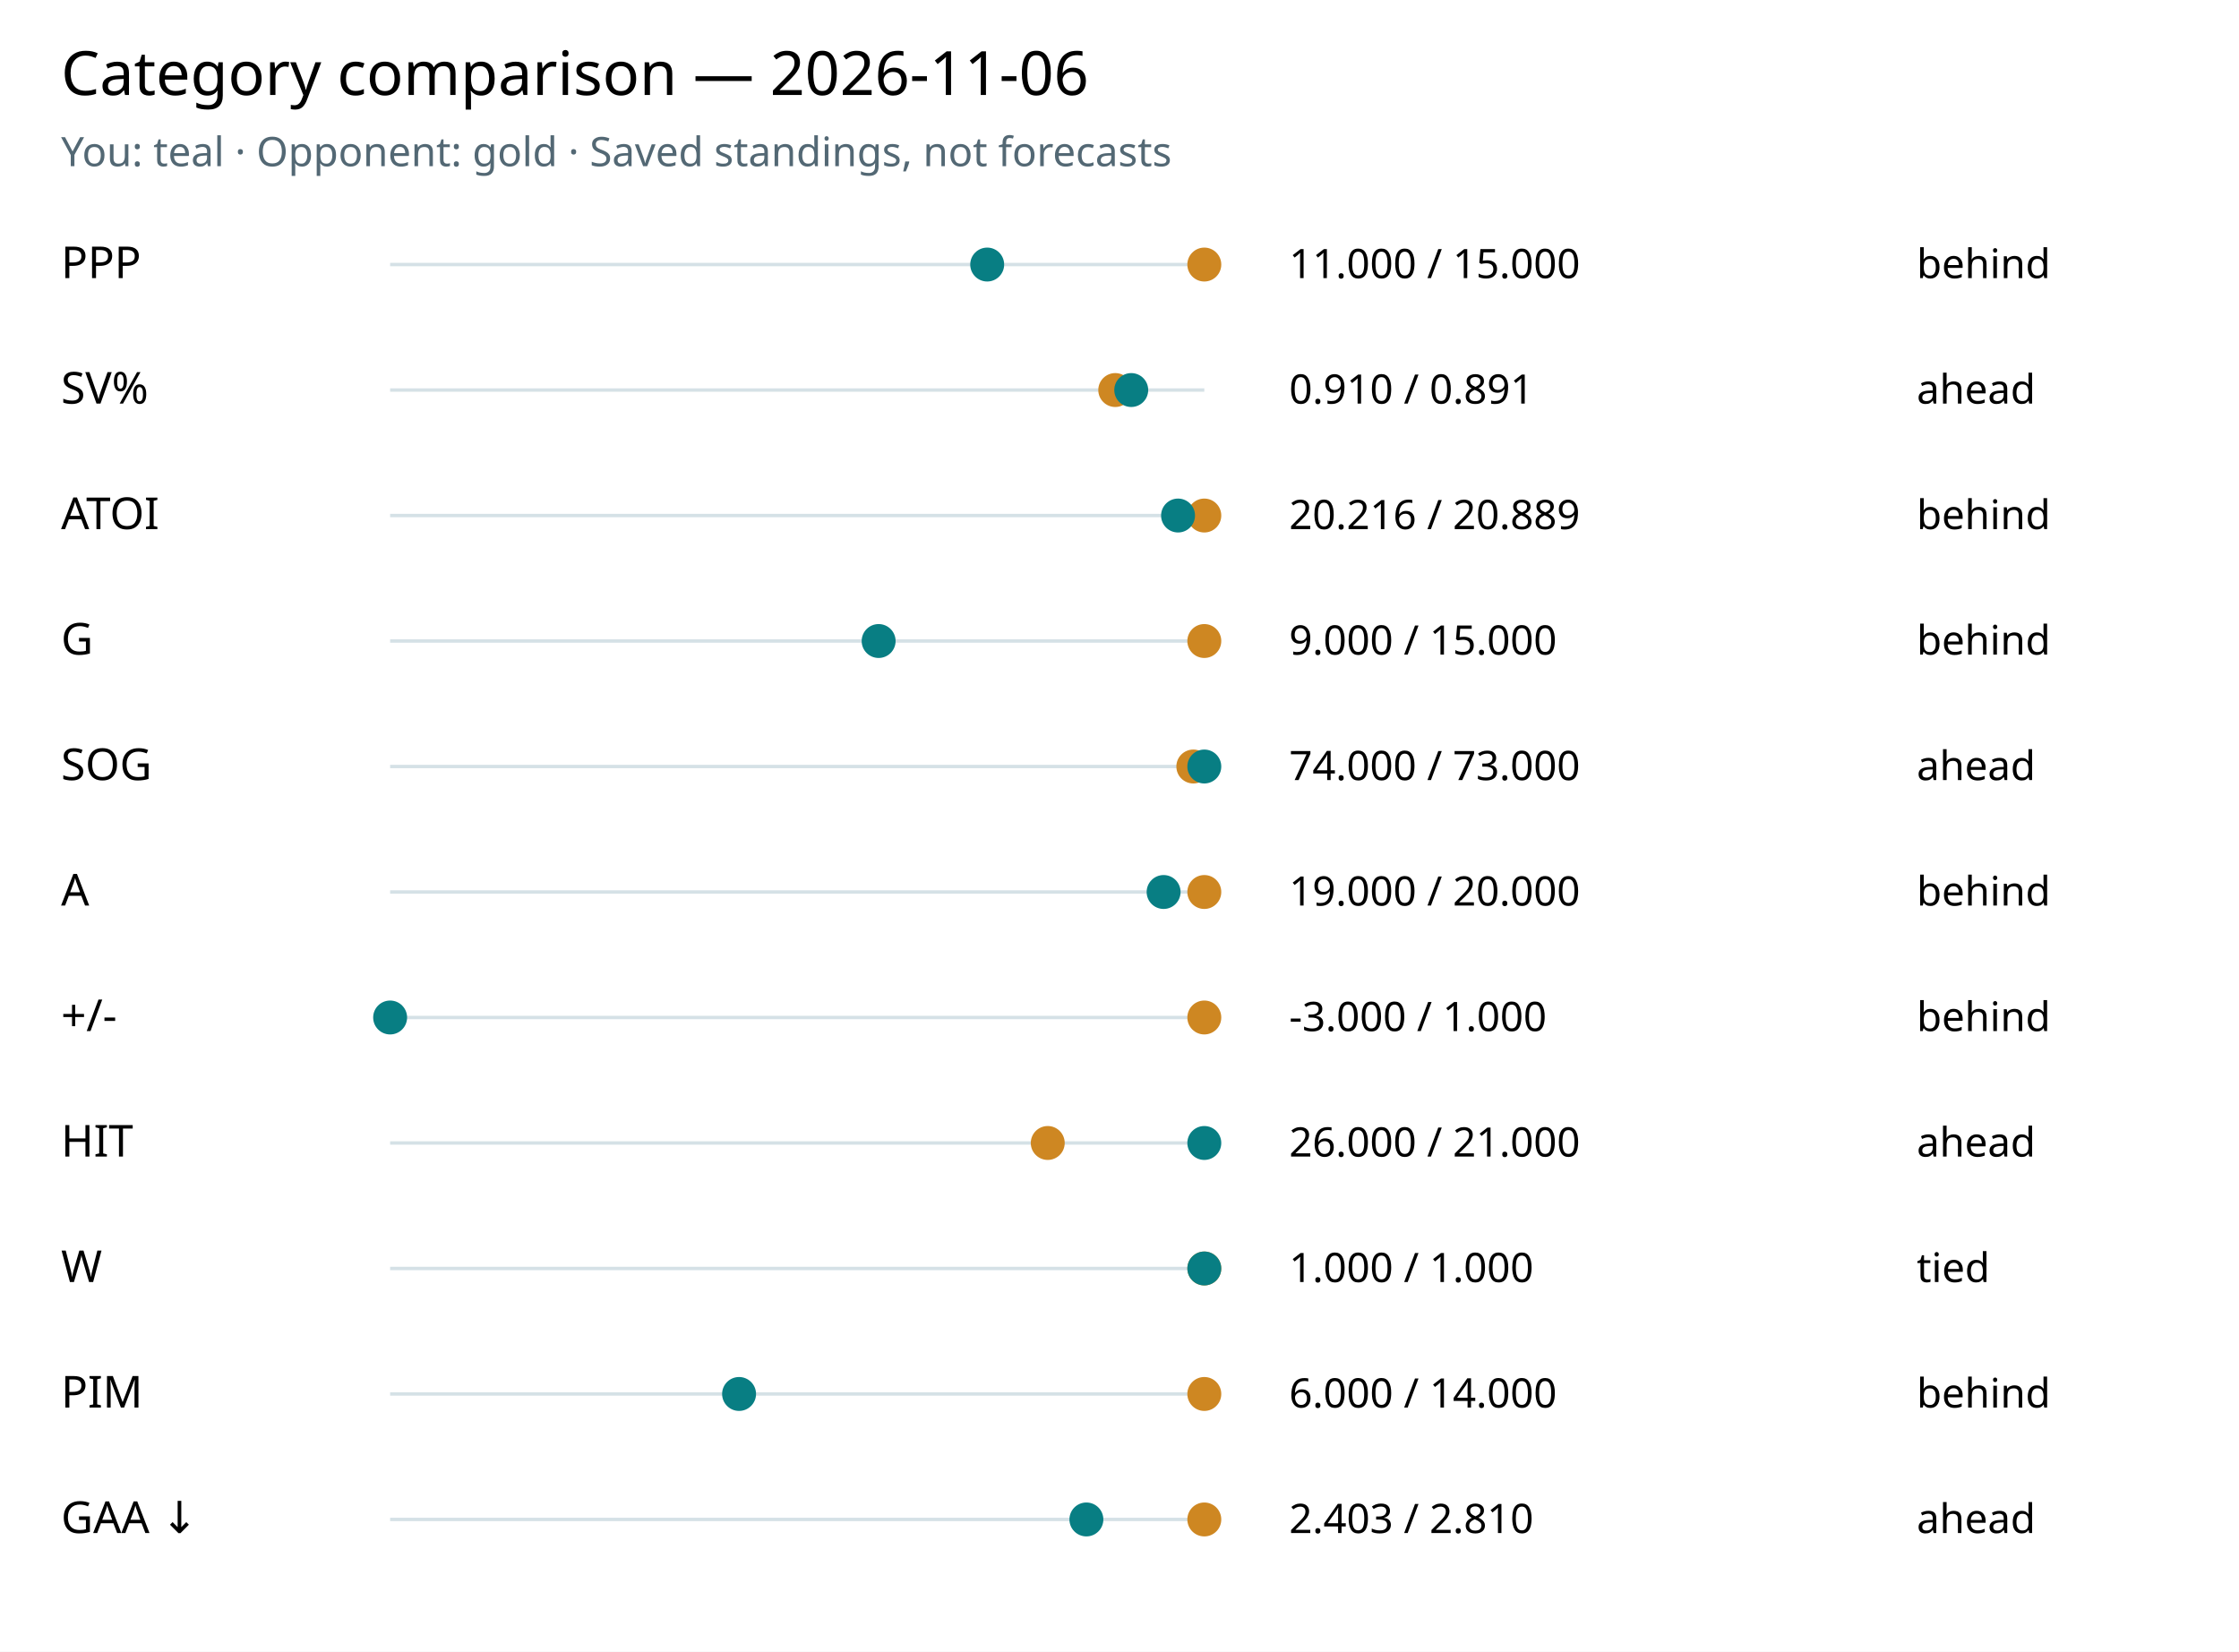
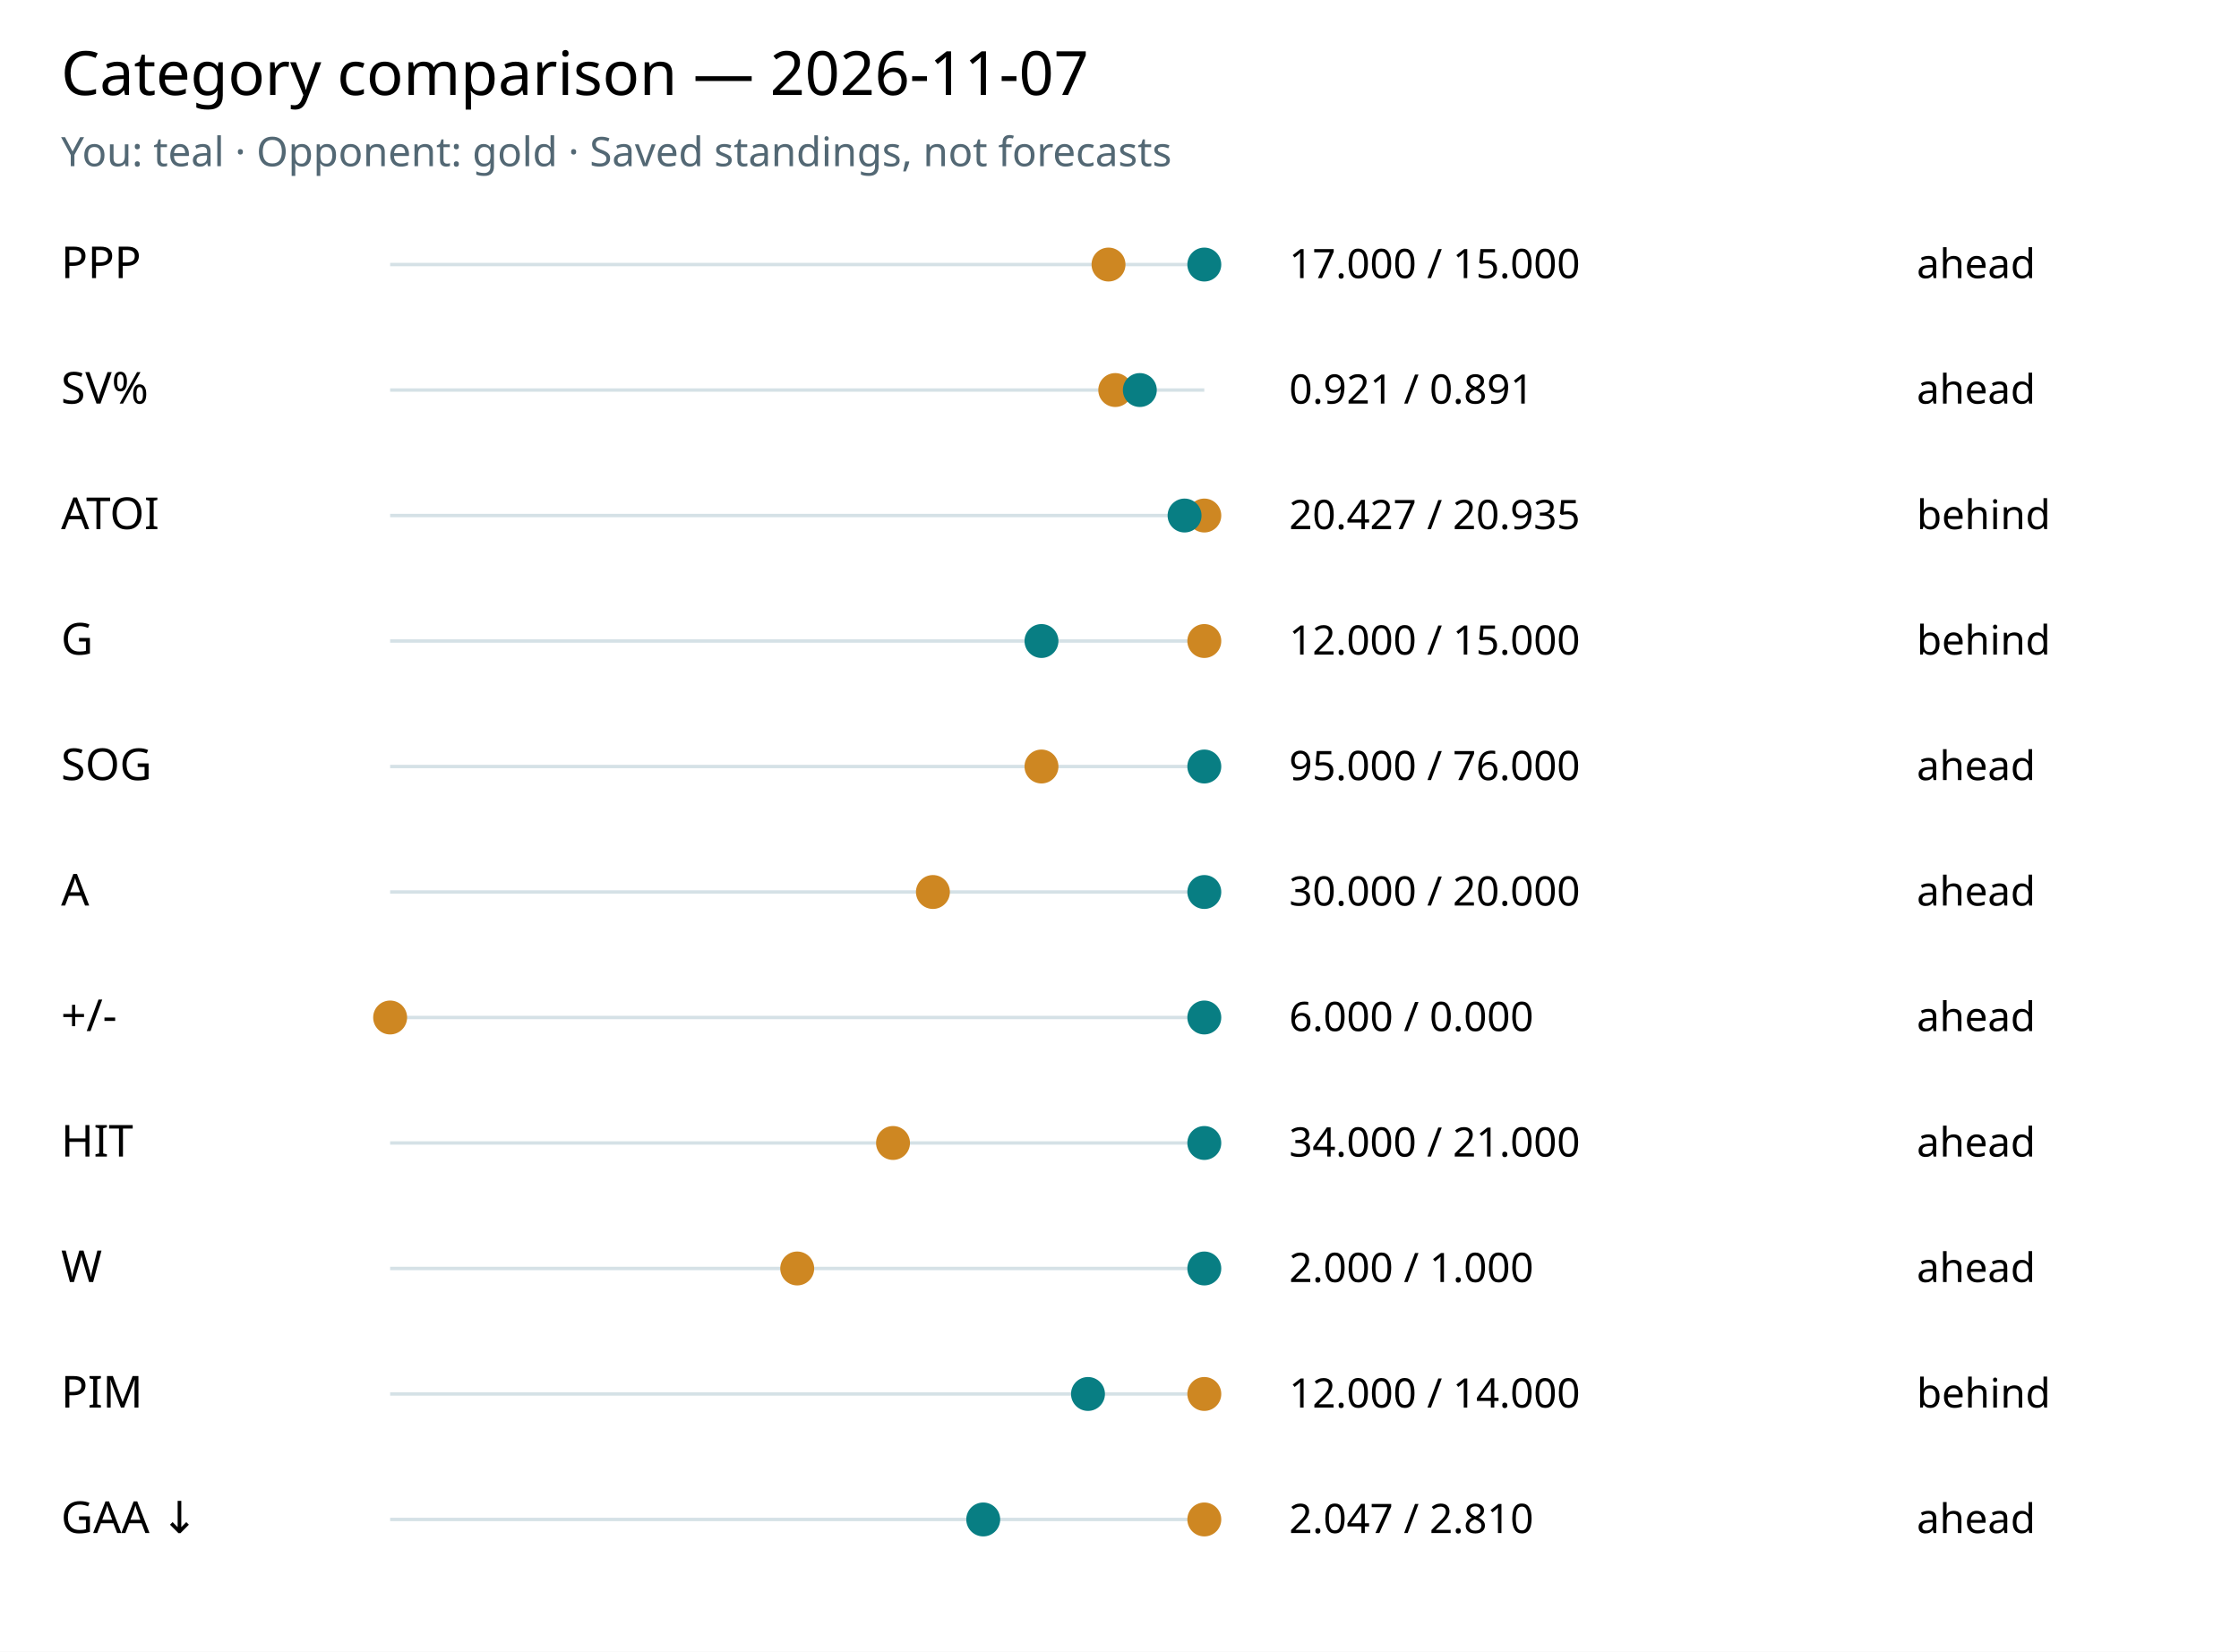
<svg xmlns="http://www.w3.org/2000/svg" viewBox="0 0 660 487" font-family="system-ui,sans-serif" role="img" aria-label="Saved category comparison">
  <rect width="100%" height="100%" fill="white" />
-   <text x="18" y="28" font-size="18">Category comparison — 2026-11-06</text>
+   <text x="18" y="28" font-size="18">Category comparison — 2026-11-07</text>
  <text x="18" y="49" font-size="12" fill="#536874">You: teal · Opponent: gold · Saved standings, not forecasts</text>
  <text x="18" y="82" font-size="13">PPP</text>
  <line x1="115" x2="355" y1="78" y2="78" stroke="#d5e1e6" />
-   <circle cx="355.00" cy="78" r="5" fill="#ce8722" />
-   <circle cx="291.00" cy="78" r="5" fill="#087e83" />
-   <text x="380" y="82" font-size="12">11.000 / 15.000</text>
-   <text x="565" y="82" font-size="12">behind</text>
+   <circle cx="326.76" cy="78" r="5" fill="#ce8722" />
+   <circle cx="355.00" cy="78" r="5" fill="#087e83" />
+   <text x="380" y="82" font-size="12">17.000 / 15.000</text>
+   <text x="565" y="82" font-size="12">ahead</text>
  <text x="18" y="119" font-size="13">SV%</text>
  <line x1="115" x2="355" y1="115" y2="115" stroke="#d5e1e6" />
  <circle cx="328.75" cy="115" r="5" fill="#ce8722" />
-   <circle cx="333.46" cy="115" r="5" fill="#087e83" />
-   <text x="380" y="119" font-size="12">0.910 / 0.891</text>
+   <circle cx="335.99" cy="115" r="5" fill="#087e83" />
+   <text x="380" y="119" font-size="12">0.921 / 0.891</text>
  <text x="565" y="119" font-size="12">ahead</text>
  <text x="18" y="156" font-size="13">ATOI</text>
  <line x1="115" x2="355" y1="152" y2="152" stroke="#d5e1e6" />
  <circle cx="355.00" cy="152" r="5" fill="#ce8722" />
-   <circle cx="347.26" cy="152" r="5" fill="#087e83" />
-   <text x="380" y="156" font-size="12">20.216 / 20.889</text>
+   <circle cx="349.18" cy="152" r="5" fill="#087e83" />
+   <text x="380" y="156" font-size="12">20.427 / 20.935</text>
  <text x="565" y="156" font-size="12">behind</text>
  <text x="18" y="193" font-size="13">G</text>
  <line x1="115" x2="355" y1="189" y2="189" stroke="#d5e1e6" />
  <circle cx="355.00" cy="189" r="5" fill="#ce8722" />
-   <circle cx="259.00" cy="189" r="5" fill="#087e83" />
-   <text x="380" y="193" font-size="12">9.000 / 15.000</text>
+   <circle cx="307.00" cy="189" r="5" fill="#087e83" />
+   <text x="380" y="193" font-size="12">12.000 / 15.000</text>
  <text x="565" y="193" font-size="12">behind</text>
  <text x="18" y="230" font-size="13">SOG</text>
  <line x1="115" x2="355" y1="226" y2="226" stroke="#d5e1e6" />
-   <circle cx="351.76" cy="226" r="5" fill="#ce8722" />
+   <circle cx="307.00" cy="226" r="5" fill="#ce8722" />
  <circle cx="355.00" cy="226" r="5" fill="#087e83" />
-   <text x="380" y="230" font-size="12">74.000 / 73.000</text>
+   <text x="380" y="230" font-size="12">95.000 / 76.000</text>
  <text x="565" y="230" font-size="12">ahead</text>
  <text x="18" y="267" font-size="13">A</text>
  <line x1="115" x2="355" y1="263" y2="263" stroke="#d5e1e6" />
-   <circle cx="355.00" cy="263" r="5" fill="#ce8722" />
-   <circle cx="343.00" cy="263" r="5" fill="#087e83" />
-   <text x="380" y="267" font-size="12">19.000 / 20.000</text>
-   <text x="565" y="267" font-size="12">behind</text>
+   <circle cx="275.00" cy="263" r="5" fill="#ce8722" />
+   <circle cx="355.00" cy="263" r="5" fill="#087e83" />
+   <text x="380" y="267" font-size="12">30.000 / 20.000</text>
+   <text x="565" y="267" font-size="12">ahead</text>
  <text x="18" y="304" font-size="13">+/-</text>
  <line x1="115" x2="355" y1="300" y2="300" stroke="#d5e1e6" />
-   <circle cx="355.00" cy="300" r="5" fill="#ce8722" />
-   <circle cx="115.00" cy="300" r="5" fill="#087e83" />
-   <text x="380" y="304" font-size="12">-3.000 / 1.000</text>
-   <text x="565" y="304" font-size="12">behind</text>
+   <circle cx="115.00" cy="300" r="5" fill="#ce8722" />
+   <circle cx="355.00" cy="300" r="5" fill="#087e83" />
+   <text x="380" y="304" font-size="12">6.000 / 0.000</text>
+   <text x="565" y="304" font-size="12">ahead</text>
  <text x="18" y="341" font-size="13">HIT</text>
  <line x1="115" x2="355" y1="337" y2="337" stroke="#d5e1e6" />
-   <circle cx="308.85" cy="337" r="5" fill="#ce8722" />
+   <circle cx="263.24" cy="337" r="5" fill="#ce8722" />
  <circle cx="355.00" cy="337" r="5" fill="#087e83" />
-   <text x="380" y="341" font-size="12">26.000 / 21.000</text>
+   <text x="380" y="341" font-size="12">34.000 / 21.000</text>
  <text x="565" y="341" font-size="12">ahead</text>
  <text x="18" y="378" font-size="13">W</text>
  <line x1="115" x2="355" y1="374" y2="374" stroke="#d5e1e6" />
-   <circle cx="355.00" cy="374" r="5" fill="#ce8722" />
+   <circle cx="235.00" cy="374" r="5" fill="#ce8722" />
  <circle cx="355.00" cy="374" r="5" fill="#087e83" />
-   <text x="380" y="378" font-size="12">1.000 / 1.000</text>
-   <text x="565" y="378" font-size="12">tied</text>
+   <text x="380" y="378" font-size="12">2.000 / 1.000</text>
+   <text x="565" y="378" font-size="12">ahead</text>
  <text x="18" y="415" font-size="13">PIM</text>
  <line x1="115" x2="355" y1="411" y2="411" stroke="#d5e1e6" />
  <circle cx="355.00" cy="411" r="5" fill="#ce8722" />
-   <circle cx="217.86" cy="411" r="5" fill="#087e83" />
-   <text x="380" y="415" font-size="12">6.000 / 14.000</text>
+   <circle cx="320.71" cy="411" r="5" fill="#087e83" />
+   <text x="380" y="415" font-size="12">12.000 / 14.000</text>
  <text x="565" y="415" font-size="12">behind</text>
  <text x="18" y="452" font-size="13">GAA ↓</text>
  <line x1="115" x2="355" y1="448" y2="448" stroke="#d5e1e6" />
  <circle cx="355.00" cy="448" r="5" fill="#ce8722" />
-   <circle cx="320.24" cy="448" r="5" fill="#087e83" />
-   <text x="380" y="452" font-size="12">2.403 / 2.810</text>
+   <circle cx="289.83" cy="448" r="5" fill="#087e83" />
+   <text x="380" y="452" font-size="12">2.047 / 2.810</text>
  <text x="565" y="452" font-size="12">ahead</text>
</svg>
